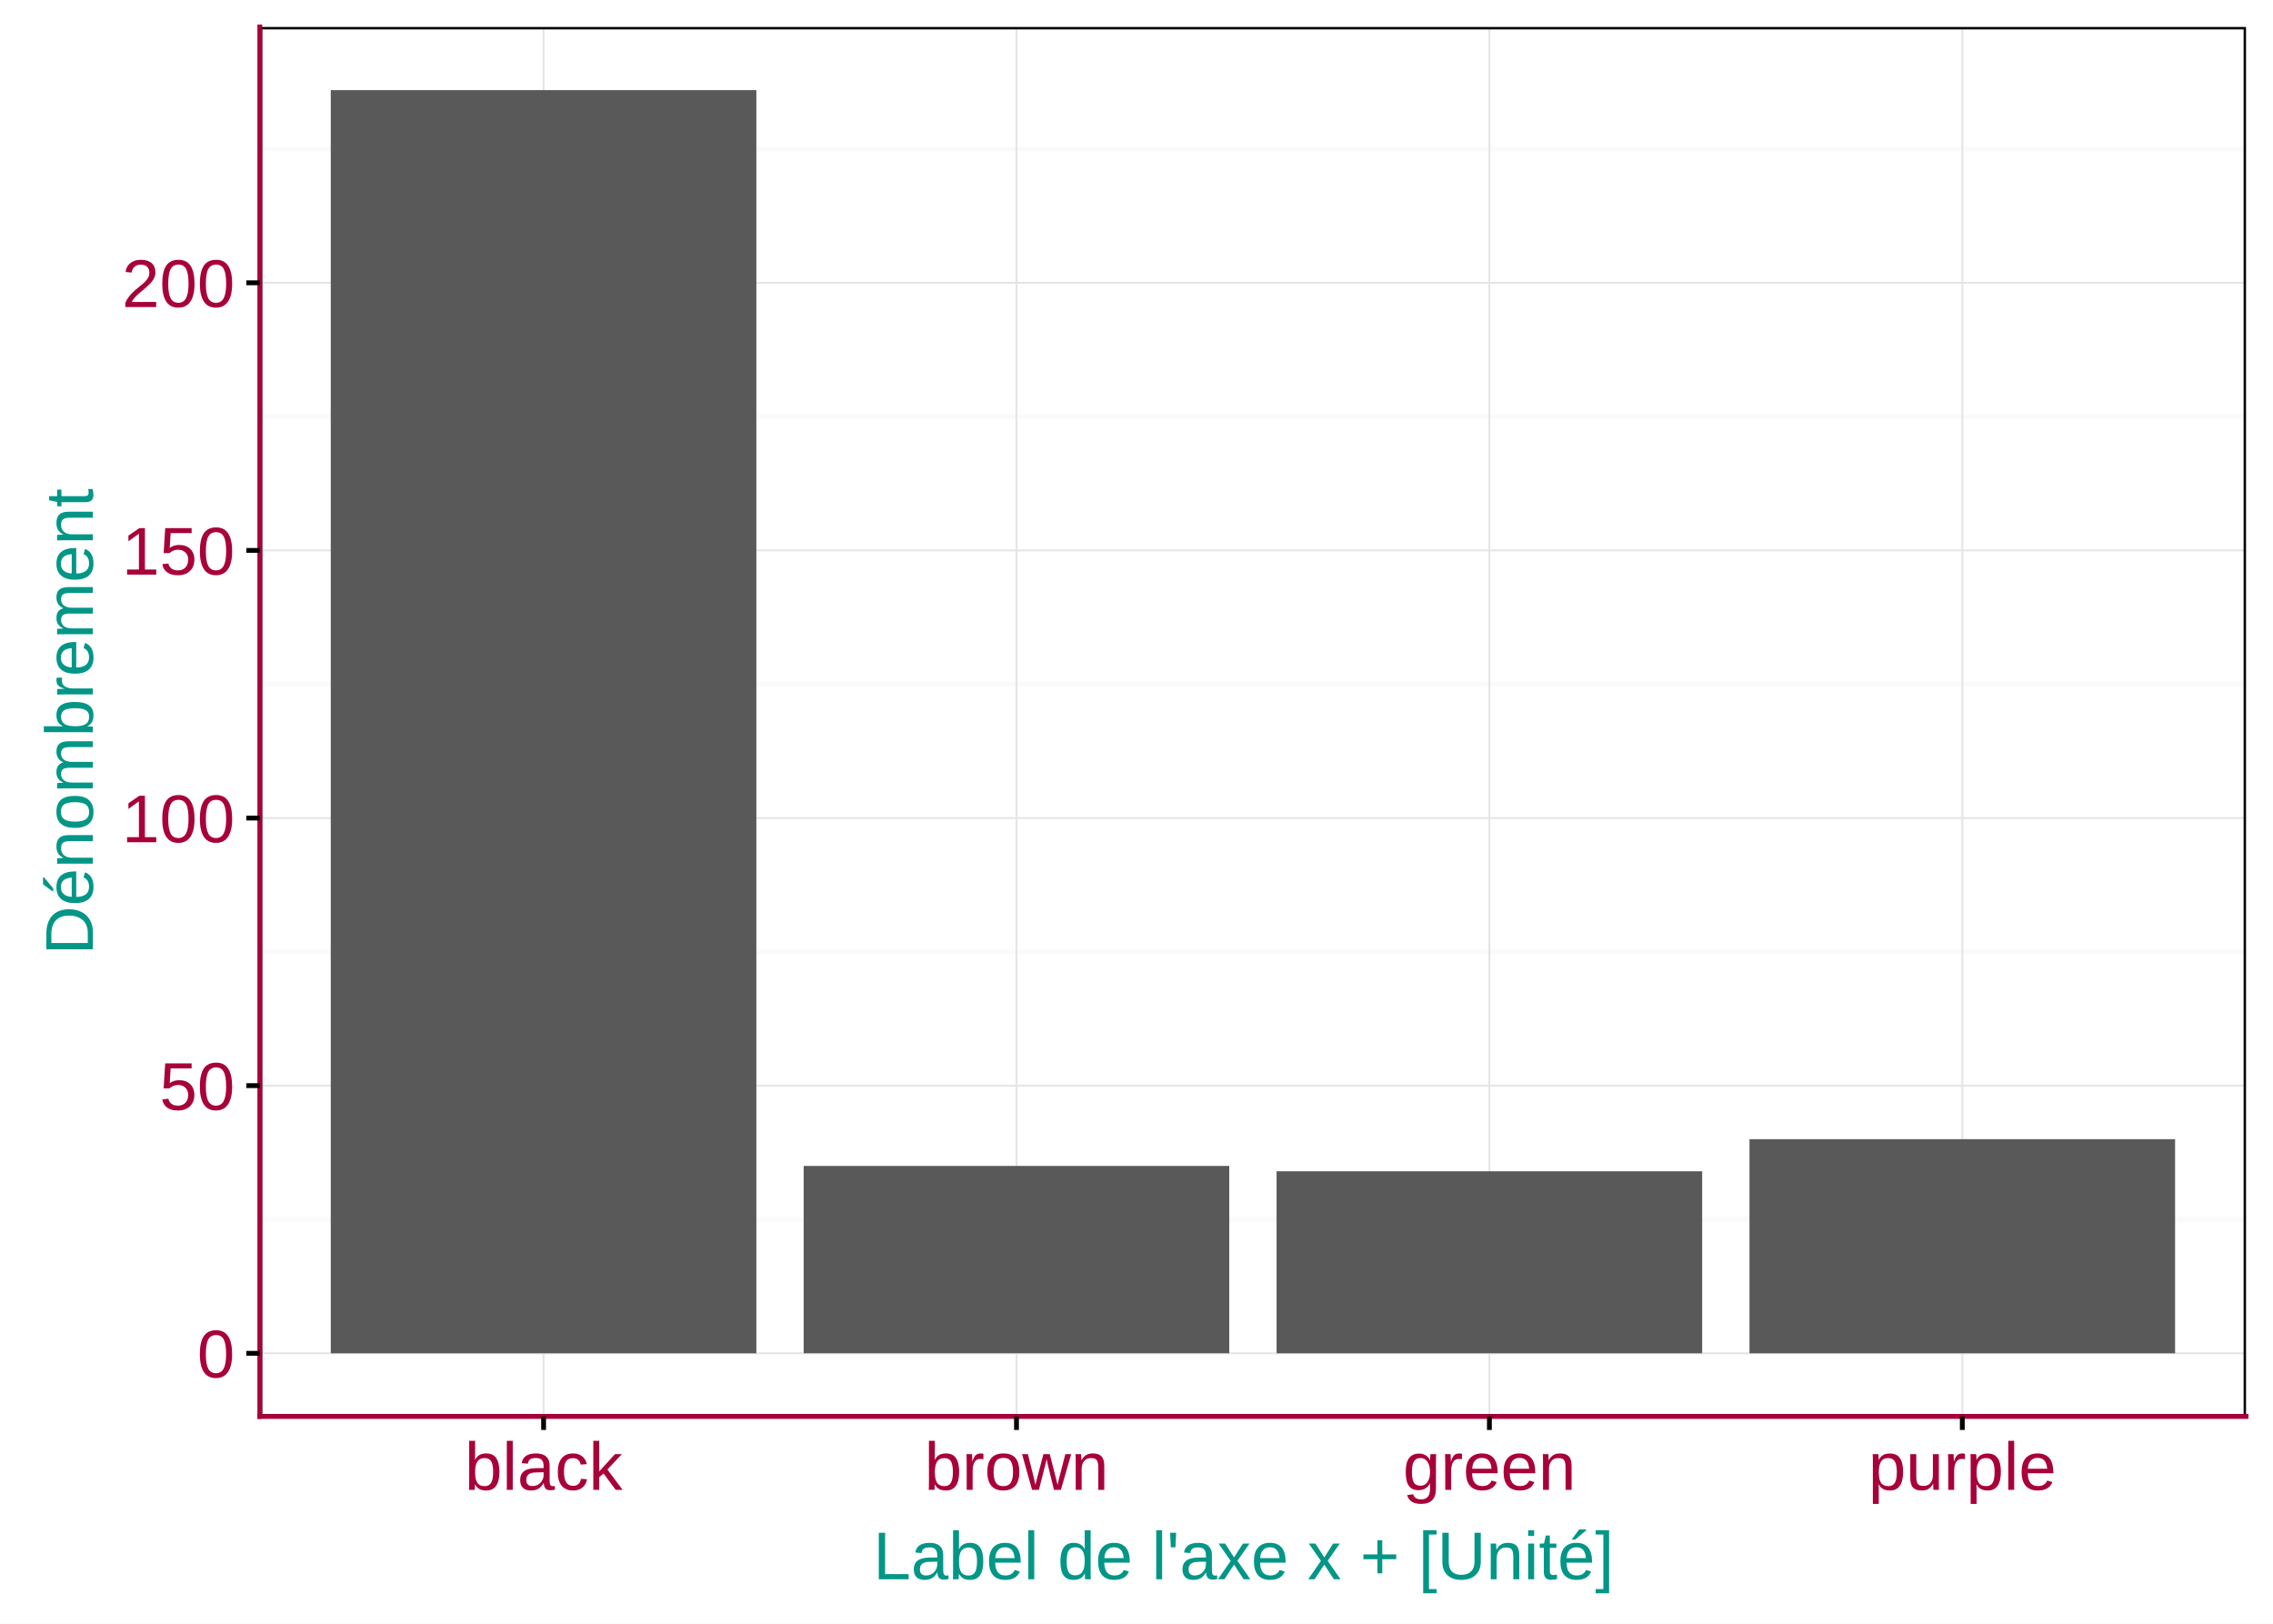
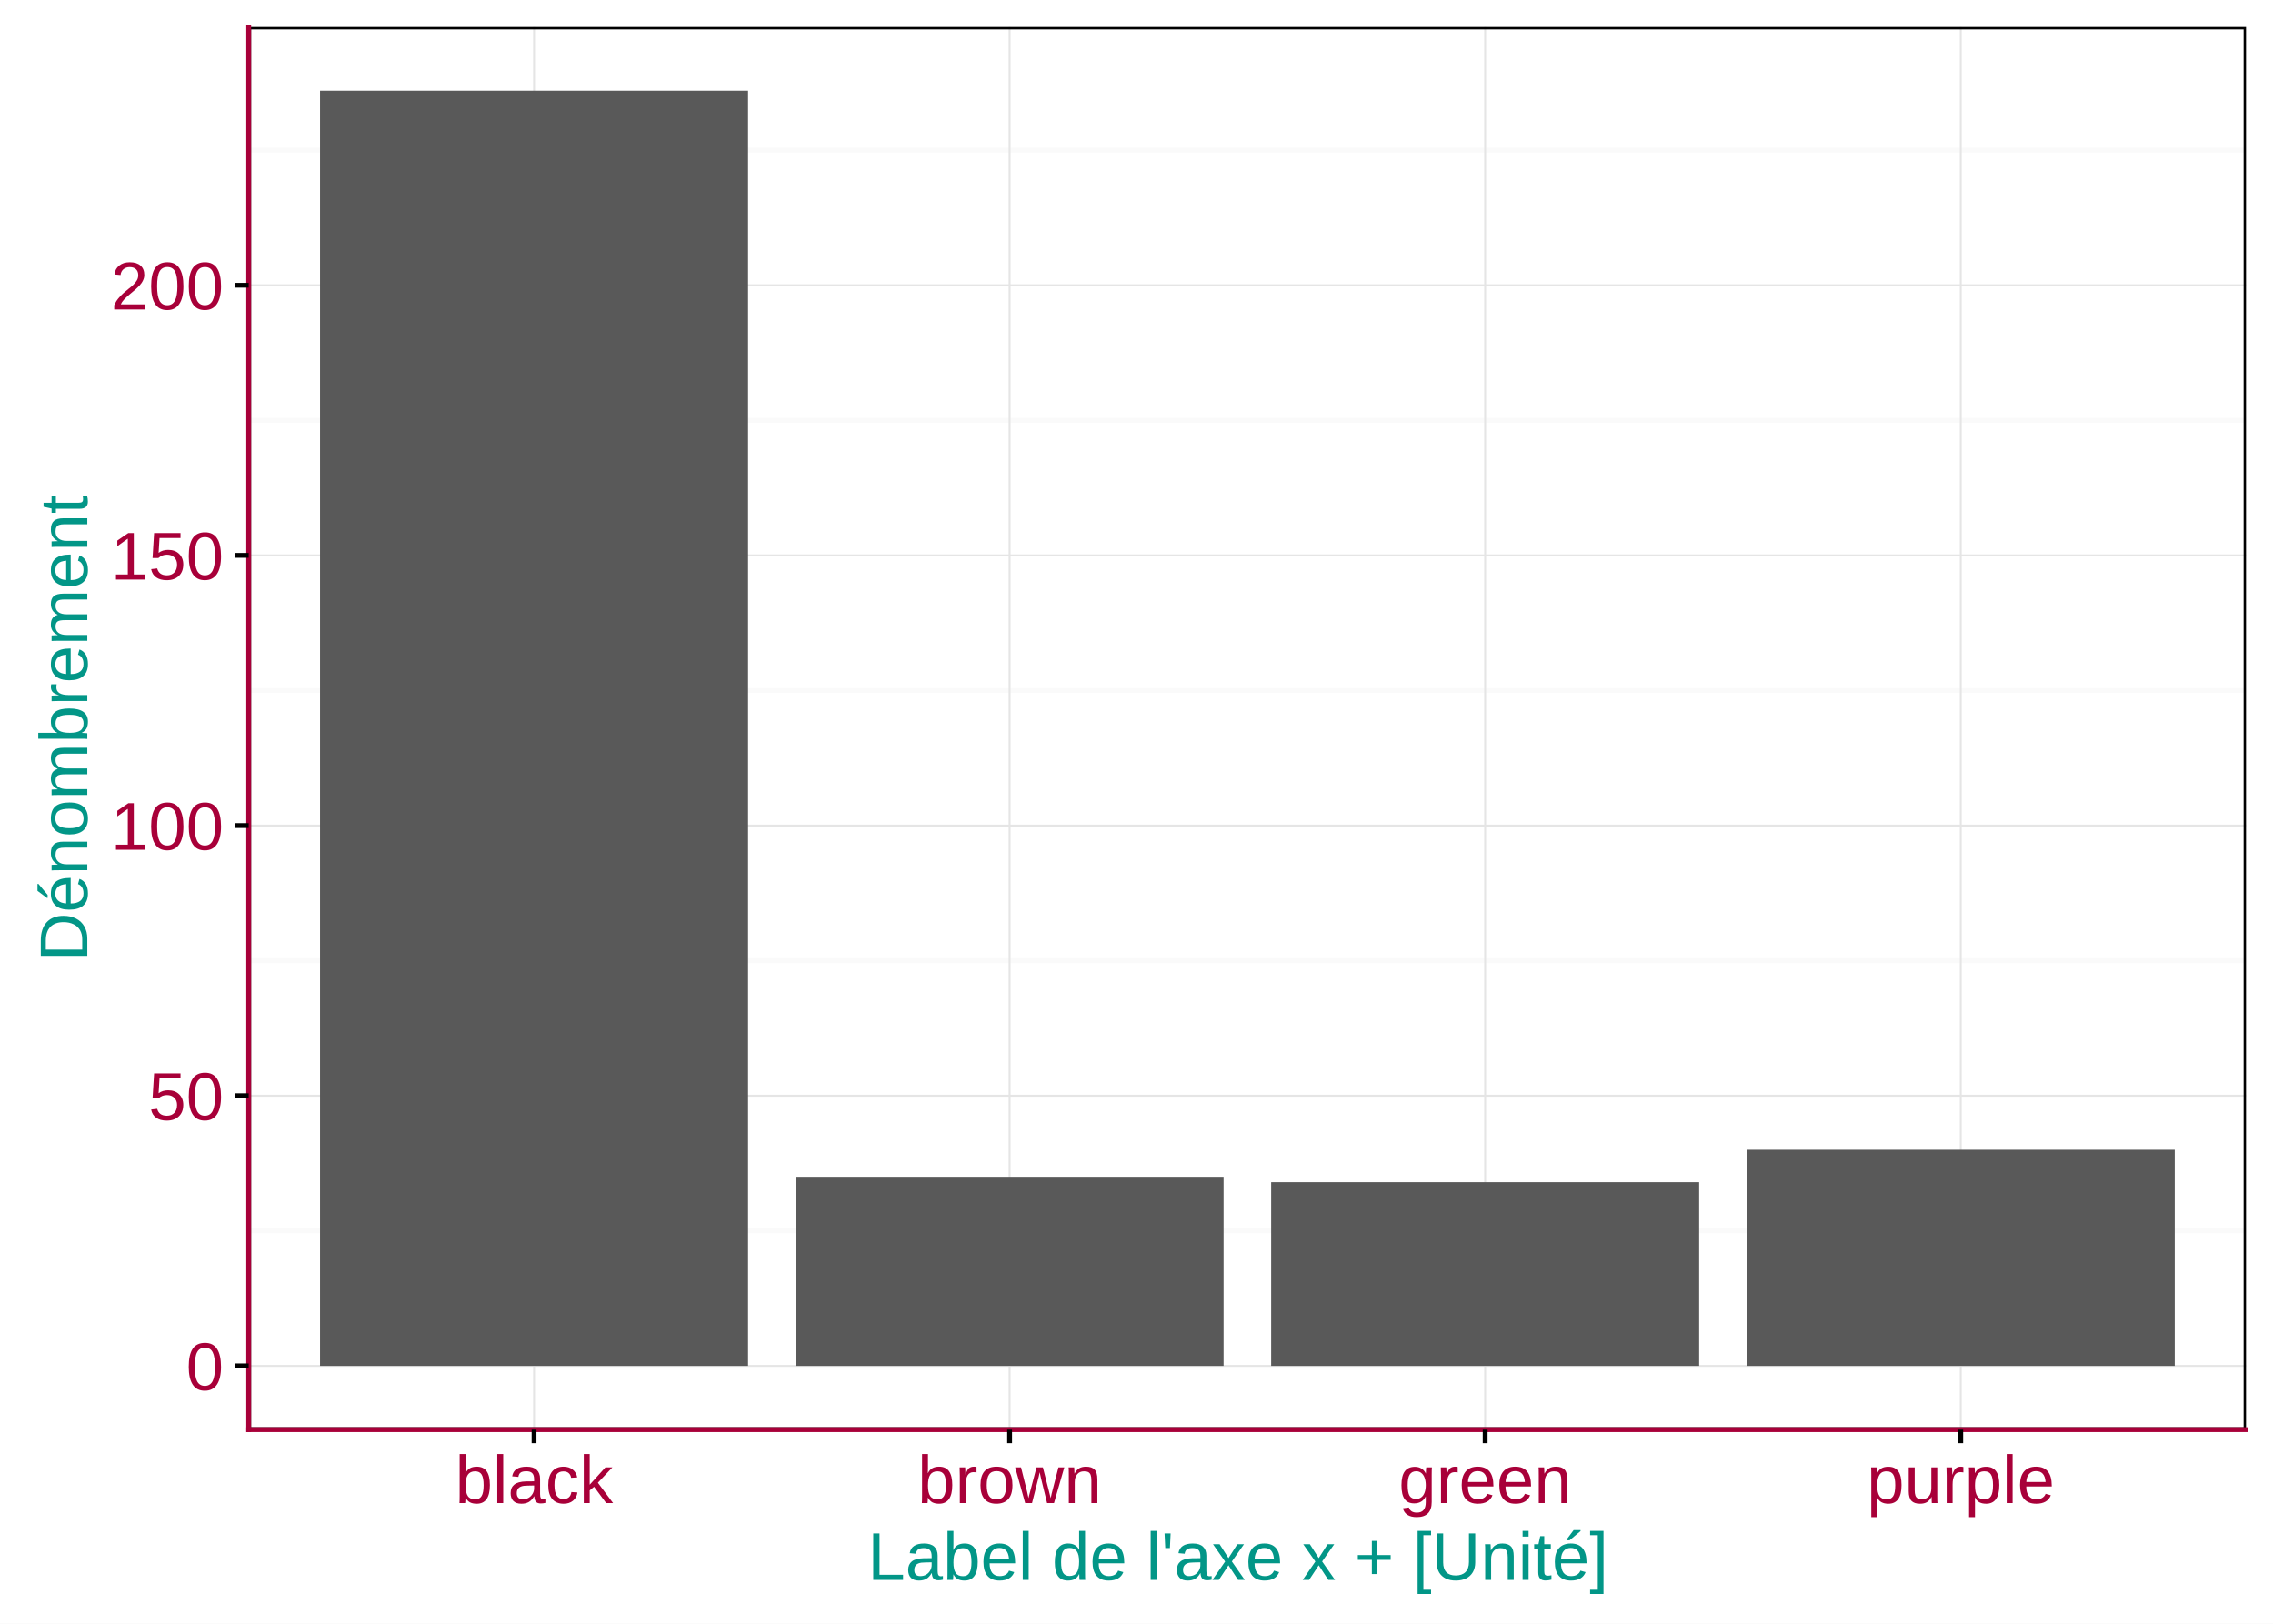
<svg xmlns="http://www.w3.org/2000/svg" viewBox="0 0 504.00 360.00">
  <defs>
    <style type="text/css">
    line, polyline, path, rect, circle {
      fill: none;
      stroke: #000000;
      stroke-linecap: round;
      stroke-linejoin: round;
      stroke-miterlimit: 10.00;
    }
  </style>
  </defs>
  <rect width="100%" height="100%" style="stroke: none; fill: #FFFFFF;" />
  <rect x="0.00" y="0.00" width="504.00" height="360.00" style="stroke-width: 0.00; stroke: none;" />
  <defs>
-     <clipPath id="cpNTcuNjEzMnw0OTguMDIyfDMxNC4wMzl8NS45Nzc1OA==">
-       <rect x="57.61" y="5.98" width="440.41" height="308.06" />
+     <clipPath id="cpNTUuMTUzMnw0OTguMDIyfDMxNi45Njd8NS45Nzc1OA==">
+       <rect x="55.15" y="5.98" width="442.87" height="310.99" />
    </clipPath>
  </defs>
-   <rect x="57.61" y="5.98" width="440.41" height="308.06" style="stroke-width: 0.00; stroke: none; fill: #FFFFFF;" clip-path="url(#cpNTcuNjEzMnw0OTguMDIyfDMxNC4wMzl8NS45Nzc1OA==)" />
-   <polyline points="57.61,270.37 498.02,270.37 " style="stroke-width: 1.07; stroke: #FAFAFA; stroke-linecap: butt;" clip-path="url(#cpNTcuNjEzMnw0OTguMDIyfDMxNC4wMzl8NS45Nzc1OA==)" />
-   <polyline points="57.61,211.04 498.02,211.04 " style="stroke-width: 1.07; stroke: #FAFAFA; stroke-linecap: butt;" clip-path="url(#cpNTcuNjEzMnw0OTguMDIyfDMxNC4wMzl8NS45Nzc1OA==)" />
-   <polyline points="57.61,151.70 498.02,151.70 " style="stroke-width: 1.07; stroke: #FAFAFA; stroke-linecap: butt;" clip-path="url(#cpNTcuNjEzMnw0OTguMDIyfDMxNC4wMzl8NS45Nzc1OA==)" />
-   <polyline points="57.61,92.37 498.02,92.37 " style="stroke-width: 1.07; stroke: #FAFAFA; stroke-linecap: butt;" clip-path="url(#cpNTcuNjEzMnw0OTguMDIyfDMxNC4wMzl8NS45Nzc1OA==)" />
-   <polyline points="57.61,33.03 498.02,33.03 " style="stroke-width: 1.07; stroke: #FAFAFA; stroke-linecap: butt;" clip-path="url(#cpNTcuNjEzMnw0OTguMDIyfDMxNC4wMzl8NS45Nzc1OA==)" />
-   <polyline points="57.61,300.04 498.02,300.04 " style="stroke-width: 0.43; stroke: #E5E5E5; stroke-linecap: butt;" clip-path="url(#cpNTcuNjEzMnw0OTguMDIyfDMxNC4wMzl8NS45Nzc1OA==)" />
-   <polyline points="57.61,240.70 498.02,240.70 " style="stroke-width: 0.43; stroke: #E5E5E5; stroke-linecap: butt;" clip-path="url(#cpNTcuNjEzMnw0OTguMDIyfDMxNC4wMzl8NS45Nzc1OA==)" />
-   <polyline points="57.61,181.37 498.02,181.37 " style="stroke-width: 0.43; stroke: #E5E5E5; stroke-linecap: butt;" clip-path="url(#cpNTcuNjEzMnw0OTguMDIyfDMxNC4wMzl8NS45Nzc1OA==)" />
-   <polyline points="57.61,122.03 498.02,122.03 " style="stroke-width: 0.43; stroke: #E5E5E5; stroke-linecap: butt;" clip-path="url(#cpNTcuNjEzMnw0OTguMDIyfDMxNC4wMzl8NS45Nzc1OA==)" />
-   <polyline points="57.61,62.70 498.02,62.70 " style="stroke-width: 0.43; stroke: #E5E5E5; stroke-linecap: butt;" clip-path="url(#cpNTcuNjEzMnw0OTguMDIyfDMxNC4wMzl8NS45Nzc1OA==)" />
-   <polyline points="120.53,314.04 120.53,5.98 " style="stroke-width: 0.43; stroke: #E5E5E5; stroke-linecap: butt;" clip-path="url(#cpNTcuNjEzMnw0OTguMDIyfDMxNC4wMzl8NS45Nzc1OA==)" />
-   <polyline points="225.39,314.04 225.39,5.98 " style="stroke-width: 0.43; stroke: #E5E5E5; stroke-linecap: butt;" clip-path="url(#cpNTcuNjEzMnw0OTguMDIyfDMxNC4wMzl8NS45Nzc1OA==)" />
-   <polyline points="330.25,314.04 330.25,5.98 " style="stroke-width: 0.43; stroke: #E5E5E5; stroke-linecap: butt;" clip-path="url(#cpNTcuNjEzMnw0OTguMDIyfDMxNC4wMzl8NS45Nzc1OA==)" />
-   <polyline points="435.11,314.04 435.11,5.98 " style="stroke-width: 0.43; stroke: #E5E5E5; stroke-linecap: butt;" clip-path="url(#cpNTcuNjEzMnw0OTguMDIyfDMxNC4wMzl8NS45Nzc1OA==)" />
-   <rect x="73.34" y="19.98" width="94.37" height="280.06" style="stroke-width: 1.07; stroke: none; stroke-linecap: butt; fill: #595959;" clip-path="url(#cpNTcuNjEzMnw0OTguMDIyfDMxNC4wMzl8NS45Nzc1OA==)" />
-   <rect x="178.20" y="258.50" width="94.37" height="41.53" style="stroke-width: 1.07; stroke: none; stroke-linecap: butt; fill: #595959;" clip-path="url(#cpNTcuNjEzMnw0OTguMDIyfDMxNC4wMzl8NS45Nzc1OA==)" />
-   <rect x="283.06" y="259.69" width="94.37" height="40.35" style="stroke-width: 1.07; stroke: none; stroke-linecap: butt; fill: #595959;" clip-path="url(#cpNTcuNjEzMnw0OTguMDIyfDMxNC4wMzl8NS45Nzc1OA==)" />
-   <rect x="387.92" y="252.57" width="94.37" height="47.47" style="stroke-width: 1.07; stroke: none; stroke-linecap: butt; fill: #595959;" clip-path="url(#cpNTcuNjEzMnw0OTguMDIyfDMxNC4wMzl8NS45Nzc1OA==)" />
-   <rect x="57.61" y="5.98" width="440.41" height="308.06" style="stroke-width: 1.07;" clip-path="url(#cpNTcuNjEzMnw0OTguMDIyfDMxNC4wMzl8NS45Nzc1OA==)" />
+   <rect x="55.15" y="5.98" width="442.87" height="310.99" style="stroke-width: 0.00; stroke: none; fill: #FFFFFF;" clip-path="url(#cpNTUuMTUzMnw0OTguMDIyfDMxNi45Njd8NS45Nzc1OA==)" />
+   <polyline points="55.15,272.88 498.02,272.88 " style="stroke-width: 1.07; stroke: #FAFAFA; stroke-linecap: butt;" clip-path="url(#cpNTUuMTUzMnw0OTguMDIyfDMxNi45Njd8NS45Nzc1OA==)" />
+   <polyline points="55.15,212.98 498.02,212.98 " style="stroke-width: 1.07; stroke: #FAFAFA; stroke-linecap: butt;" clip-path="url(#cpNTUuMTUzMnw0OTguMDIyfDMxNi45Njd8NS45Nzc1OA==)" />
+   <polyline points="55.15,153.09 498.02,153.09 " style="stroke-width: 1.07; stroke: #FAFAFA; stroke-linecap: butt;" clip-path="url(#cpNTUuMTUzMnw0OTguMDIyfDMxNi45Njd8NS45Nzc1OA==)" />
+   <polyline points="55.15,93.19 498.02,93.19 " style="stroke-width: 1.07; stroke: #FAFAFA; stroke-linecap: butt;" clip-path="url(#cpNTUuMTUzMnw0OTguMDIyfDMxNi45Njd8NS45Nzc1OA==)" />
+   <polyline points="55.15,33.29 498.02,33.29 " style="stroke-width: 1.07; stroke: #FAFAFA; stroke-linecap: butt;" clip-path="url(#cpNTUuMTUzMnw0OTguMDIyfDMxNi45Njd8NS45Nzc1OA==)" />
+   <polyline points="55.15,302.83 498.02,302.83 " style="stroke-width: 0.43; stroke: #E5E5E5; stroke-linecap: butt;" clip-path="url(#cpNTUuMTUzMnw0OTguMDIyfDMxNi45Njd8NS45Nzc1OA==)" />
+   <polyline points="55.15,242.93 498.02,242.93 " style="stroke-width: 0.43; stroke: #E5E5E5; stroke-linecap: butt;" clip-path="url(#cpNTUuMTUzMnw0OTguMDIyfDMxNi45Njd8NS45Nzc1OA==)" />
+   <polyline points="55.15,183.04 498.02,183.04 " style="stroke-width: 0.43; stroke: #E5E5E5; stroke-linecap: butt;" clip-path="url(#cpNTUuMTUzMnw0OTguMDIyfDMxNi45Njd8NS45Nzc1OA==)" />
+   <polyline points="55.15,123.14 498.02,123.14 " style="stroke-width: 0.43; stroke: #E5E5E5; stroke-linecap: butt;" clip-path="url(#cpNTUuMTUzMnw0OTguMDIyfDMxNi45Njd8NS45Nzc1OA==)" />
+   <polyline points="55.15,63.24 498.02,63.24 " style="stroke-width: 0.43; stroke: #E5E5E5; stroke-linecap: butt;" clip-path="url(#cpNTUuMTUzMnw0OTguMDIyfDMxNi45Njd8NS45Nzc1OA==)" />
+   <polyline points="118.42,316.97 118.42,5.98 " style="stroke-width: 0.43; stroke: #E5E5E5; stroke-linecap: butt;" clip-path="url(#cpNTUuMTUzMnw0OTguMDIyfDMxNi45Njd8NS45Nzc1OA==)" />
+   <polyline points="223.87,316.97 223.87,5.98 " style="stroke-width: 0.43; stroke: #E5E5E5; stroke-linecap: butt;" clip-path="url(#cpNTUuMTUzMnw0OTguMDIyfDMxNi45Njd8NS45Nzc1OA==)" />
+   <polyline points="329.31,316.97 329.31,5.98 " style="stroke-width: 0.43; stroke: #E5E5E5; stroke-linecap: butt;" clip-path="url(#cpNTUuMTUzMnw0OTguMDIyfDMxNi45Njd8NS45Nzc1OA==)" />
+   <polyline points="434.76,316.97 434.76,5.98 " style="stroke-width: 0.43; stroke: #E5E5E5; stroke-linecap: butt;" clip-path="url(#cpNTUuMTUzMnw0OTguMDIyfDMxNi45Njd8NS45Nzc1OA==)" />
+   <rect x="70.97" y="20.11" width="94.90" height="282.72" style="stroke-width: 1.07; stroke: none; stroke-linecap: butt; fill: #595959;" clip-path="url(#cpNTUuMTUzMnw0OTguMDIyfDMxNi45Njd8NS45Nzc1OA==)" />
+   <rect x="176.41" y="260.90" width="94.90" height="41.93" style="stroke-width: 1.07; stroke: none; stroke-linecap: butt; fill: #595959;" clip-path="url(#cpNTUuMTUzMnw0OTguMDIyfDMxNi45Njd8NS45Nzc1OA==)" />
+   <rect x="281.86" y="262.10" width="94.90" height="40.73" style="stroke-width: 1.07; stroke: none; stroke-linecap: butt; fill: #595959;" clip-path="url(#cpNTUuMTUzMnw0OTguMDIyfDMxNi45Njd8NS45Nzc1OA==)" />
+   <rect x="387.31" y="254.91" width="94.90" height="47.92" style="stroke-width: 1.07; stroke: none; stroke-linecap: butt; fill: #595959;" clip-path="url(#cpNTUuMTUzMnw0OTguMDIyfDMxNi45Njd8NS45Nzc1OA==)" />
+   <rect x="55.15" y="5.98" width="442.87" height="310.99" style="stroke-width: 1.07;" clip-path="url(#cpNTUuMTUzMnw0OTguMDIyfDMxNi45Njd8NS45Nzc1OA==)" />
  <defs>
    <clipPath id="cpMHw1MDR8MzYwfDA=">
      <rect x="0.00" y="0.00" width="504.00" height="360.00" />
    </clipPath>
  </defs>
-   <polyline points="57.61,314.04 57.61,5.98 " style="stroke-width: 1.07; stroke: #A80039; stroke-linecap: square;" clip-path="url(#cpMHw1MDR8MzYwfDA=)" />
+   <polyline points="55.15,316.97 55.15,5.98 " style="stroke-width: 1.07; stroke: #A80039; stroke-linecap: square;" clip-path="url(#cpMHw1MDR8MzYwfDA=)" />
  <g clip-path="url(#cpMHw1MDR8MzYwfDA=)">
-     <text x="43.72" y="305.40" style="font-size: 15.00px; fill: #A80039; font-family: Arial;" textLength="8.34px" lengthAdjust="spacingAndGlyphs">0</text>
+     <text x="41.26" y="308.20" style="font-size: 15.00px; fill: #A80039; font-family: Arial;" textLength="8.34px" lengthAdjust="spacingAndGlyphs">0</text>
  </g>
  <g clip-path="url(#cpMHw1MDR8MzYwfDA=)">
-     <text x="35.38" y="246.07" style="font-size: 15.00px; fill: #A80039; font-family: Arial;" textLength="16.68px" lengthAdjust="spacingAndGlyphs">50</text>
+     <text x="32.92" y="248.30" style="font-size: 15.00px; fill: #A80039; font-family: Arial;" textLength="16.68px" lengthAdjust="spacingAndGlyphs">50</text>
  </g>
  <g clip-path="url(#cpMHw1MDR8MzYwfDA=)">
-     <text x="27.04" y="186.74" style="font-size: 15.00px; fill: #A80039; font-family: Arial;" textLength="25.03px" lengthAdjust="spacingAndGlyphs">100</text>
+     <text x="24.58" y="188.40" style="font-size: 15.00px; fill: #A80039; font-family: Arial;" textLength="25.03px" lengthAdjust="spacingAndGlyphs">100</text>
  </g>
  <g clip-path="url(#cpMHw1MDR8MzYwfDA=)">
-     <text x="27.04" y="127.40" style="font-size: 15.00px; fill: #A80039; font-family: Arial;" textLength="25.03px" lengthAdjust="spacingAndGlyphs">150</text>
+     <text x="24.58" y="128.50" style="font-size: 15.00px; fill: #A80039; font-family: Arial;" textLength="25.03px" lengthAdjust="spacingAndGlyphs">150</text>
  </g>
  <g clip-path="url(#cpMHw1MDR8MzYwfDA=)">
-     <text x="27.04" y="68.07" style="font-size: 15.00px; fill: #A80039; font-family: Arial;" textLength="25.03px" lengthAdjust="spacingAndGlyphs">200</text>
+     <text x="24.58" y="68.61" style="font-size: 15.00px; fill: #A80039; font-family: Arial;" textLength="25.03px" lengthAdjust="spacingAndGlyphs">200</text>
  </g>
-   <polyline points="54.62,300.04 57.61,300.04 " style="stroke-width: 1.07; stroke-linecap: butt;" clip-path="url(#cpMHw1MDR8MzYwfDA=)" />
-   <polyline points="54.62,240.70 57.61,240.70 " style="stroke-width: 1.07; stroke-linecap: butt;" clip-path="url(#cpMHw1MDR8MzYwfDA=)" />
-   <polyline points="54.62,181.37 57.61,181.37 " style="stroke-width: 1.07; stroke-linecap: butt;" clip-path="url(#cpMHw1MDR8MzYwfDA=)" />
-   <polyline points="54.62,122.03 57.61,122.03 " style="stroke-width: 1.07; stroke-linecap: butt;" clip-path="url(#cpMHw1MDR8MzYwfDA=)" />
-   <polyline points="54.62,62.70 57.61,62.70 " style="stroke-width: 1.07; stroke-linecap: butt;" clip-path="url(#cpMHw1MDR8MzYwfDA=)" />
-   <polyline points="57.61,314.04 498.02,314.04 " style="stroke-width: 1.07; stroke: #A80039; stroke-linecap: square;" clip-path="url(#cpMHw1MDR8MzYwfDA=)" />
-   <polyline points="120.53,317.03 120.53,314.04 " style="stroke-width: 1.07; stroke-linecap: butt;" clip-path="url(#cpMHw1MDR8MzYwfDA=)" />
-   <polyline points="225.39,317.03 225.39,314.04 " style="stroke-width: 1.07; stroke-linecap: butt;" clip-path="url(#cpMHw1MDR8MzYwfDA=)" />
-   <polyline points="330.25,317.03 330.25,314.04 " style="stroke-width: 1.07; stroke-linecap: butt;" clip-path="url(#cpMHw1MDR8MzYwfDA=)" />
-   <polyline points="435.11,317.03 435.11,314.04 " style="stroke-width: 1.07; stroke-linecap: butt;" clip-path="url(#cpMHw1MDR8MzYwfDA=)" />
+   <polyline points="52.16,302.83 55.15,302.83 " style="stroke-width: 1.07; stroke-linecap: butt;" clip-path="url(#cpMHw1MDR8MzYwfDA=)" />
+   <polyline points="52.16,242.93 55.15,242.93 " style="stroke-width: 1.07; stroke-linecap: butt;" clip-path="url(#cpMHw1MDR8MzYwfDA=)" />
+   <polyline points="52.16,183.04 55.15,183.04 " style="stroke-width: 1.07; stroke-linecap: butt;" clip-path="url(#cpMHw1MDR8MzYwfDA=)" />
+   <polyline points="52.16,123.14 55.15,123.14 " style="stroke-width: 1.07; stroke-linecap: butt;" clip-path="url(#cpMHw1MDR8MzYwfDA=)" />
+   <polyline points="52.16,63.24 55.15,63.24 " style="stroke-width: 1.07; stroke-linecap: butt;" clip-path="url(#cpMHw1MDR8MzYwfDA=)" />
+   <polyline points="55.15,316.97 498.02,316.97 " style="stroke-width: 1.07; stroke: #A80039; stroke-linecap: square;" clip-path="url(#cpMHw1MDR8MzYwfDA=)" />
+   <polyline points="118.42,319.96 118.42,316.97 " style="stroke-width: 1.07; stroke-linecap: butt;" clip-path="url(#cpMHw1MDR8MzYwfDA=)" />
+   <polyline points="223.87,319.96 223.87,316.97 " style="stroke-width: 1.07; stroke-linecap: butt;" clip-path="url(#cpMHw1MDR8MzYwfDA=)" />
+   <polyline points="329.31,319.96 329.31,316.97 " style="stroke-width: 1.07; stroke-linecap: butt;" clip-path="url(#cpMHw1MDR8MzYwfDA=)" />
+   <polyline points="434.76,319.96 434.76,316.97 " style="stroke-width: 1.07; stroke-linecap: butt;" clip-path="url(#cpMHw1MDR8MzYwfDA=)" />
  <g clip-path="url(#cpMHw1MDR8MzYwfDA=)">
-     <text x="103.02" y="330.32" style="font-size: 15.00px; fill: #A80039; font-family: Arial;" textLength="35.02px" lengthAdjust="spacingAndGlyphs">black</text>
+     <text x="100.91" y="333.25" style="font-size: 15.00px; fill: #A80039; font-family: Arial;" textLength="35.02px" lengthAdjust="spacingAndGlyphs">black</text>
  </g>
  <g clip-path="url(#cpMHw1MDR8MzYwfDA=)">
-     <text x="204.96" y="330.32" style="font-size: 15.00px; fill: #A80039; font-family: Arial;" textLength="40.85px" lengthAdjust="spacingAndGlyphs">brown</text>
+     <text x="203.44" y="333.25" style="font-size: 15.00px; fill: #A80039; font-family: Arial;" textLength="40.85px" lengthAdjust="spacingAndGlyphs">brown</text>
  </g>
  <g clip-path="url(#cpMHw1MDR8MzYwfDA=)">
-     <text x="311.07" y="330.32" style="font-size: 15.00px; fill: #A80039; font-family: Arial;" textLength="38.36px" lengthAdjust="spacingAndGlyphs">green</text>
+     <text x="310.13" y="333.25" style="font-size: 15.00px; fill: #A80039; font-family: Arial;" textLength="38.36px" lengthAdjust="spacingAndGlyphs">green</text>
  </g>
  <g clip-path="url(#cpMHw1MDR8MzYwfDA=)">
-     <text x="414.26" y="330.32" style="font-size: 15.00px; fill: #A80039; font-family: Arial;" textLength="41.70px" lengthAdjust="spacingAndGlyphs">purple</text>
+     <text x="413.91" y="333.25" style="font-size: 15.00px; fill: #A80039; font-family: Arial;" textLength="41.70px" lengthAdjust="spacingAndGlyphs">purple</text>
  </g>
  <g clip-path="url(#cpMHw1MDR8MzYwfDA=)">
-     <text x="193.63" y="350.14" style="font-size: 15.00px; fill: #029687; font-family: Arial;" textLength="168.38px" lengthAdjust="spacingAndGlyphs">Label de l'axe x  + [Unité]</text>
+     <text x="192.40" y="350.29" style="font-size: 15.00px; fill: #029687; font-family: Arial;" textLength="168.38px" lengthAdjust="spacingAndGlyphs">Label de l'axe x  + [Unité]</text>
  </g>
  <g clip-path="url(#cpMHw1MDR8MzYwfDA=)">
-     <text transform="translate(20.59,211.70) rotate(-90)" style="font-size: 15.00px; fill: #029687; font-family: Arial;" textLength="103.38px" lengthAdjust="spacingAndGlyphs">Dénombrement</text>
+     <text transform="translate(19.36,213.16) rotate(-90)" style="font-size: 15.00px; fill: #029687; font-family: Arial;" textLength="103.38px" lengthAdjust="spacingAndGlyphs">Dénombrement</text>
  </g>
</svg>
